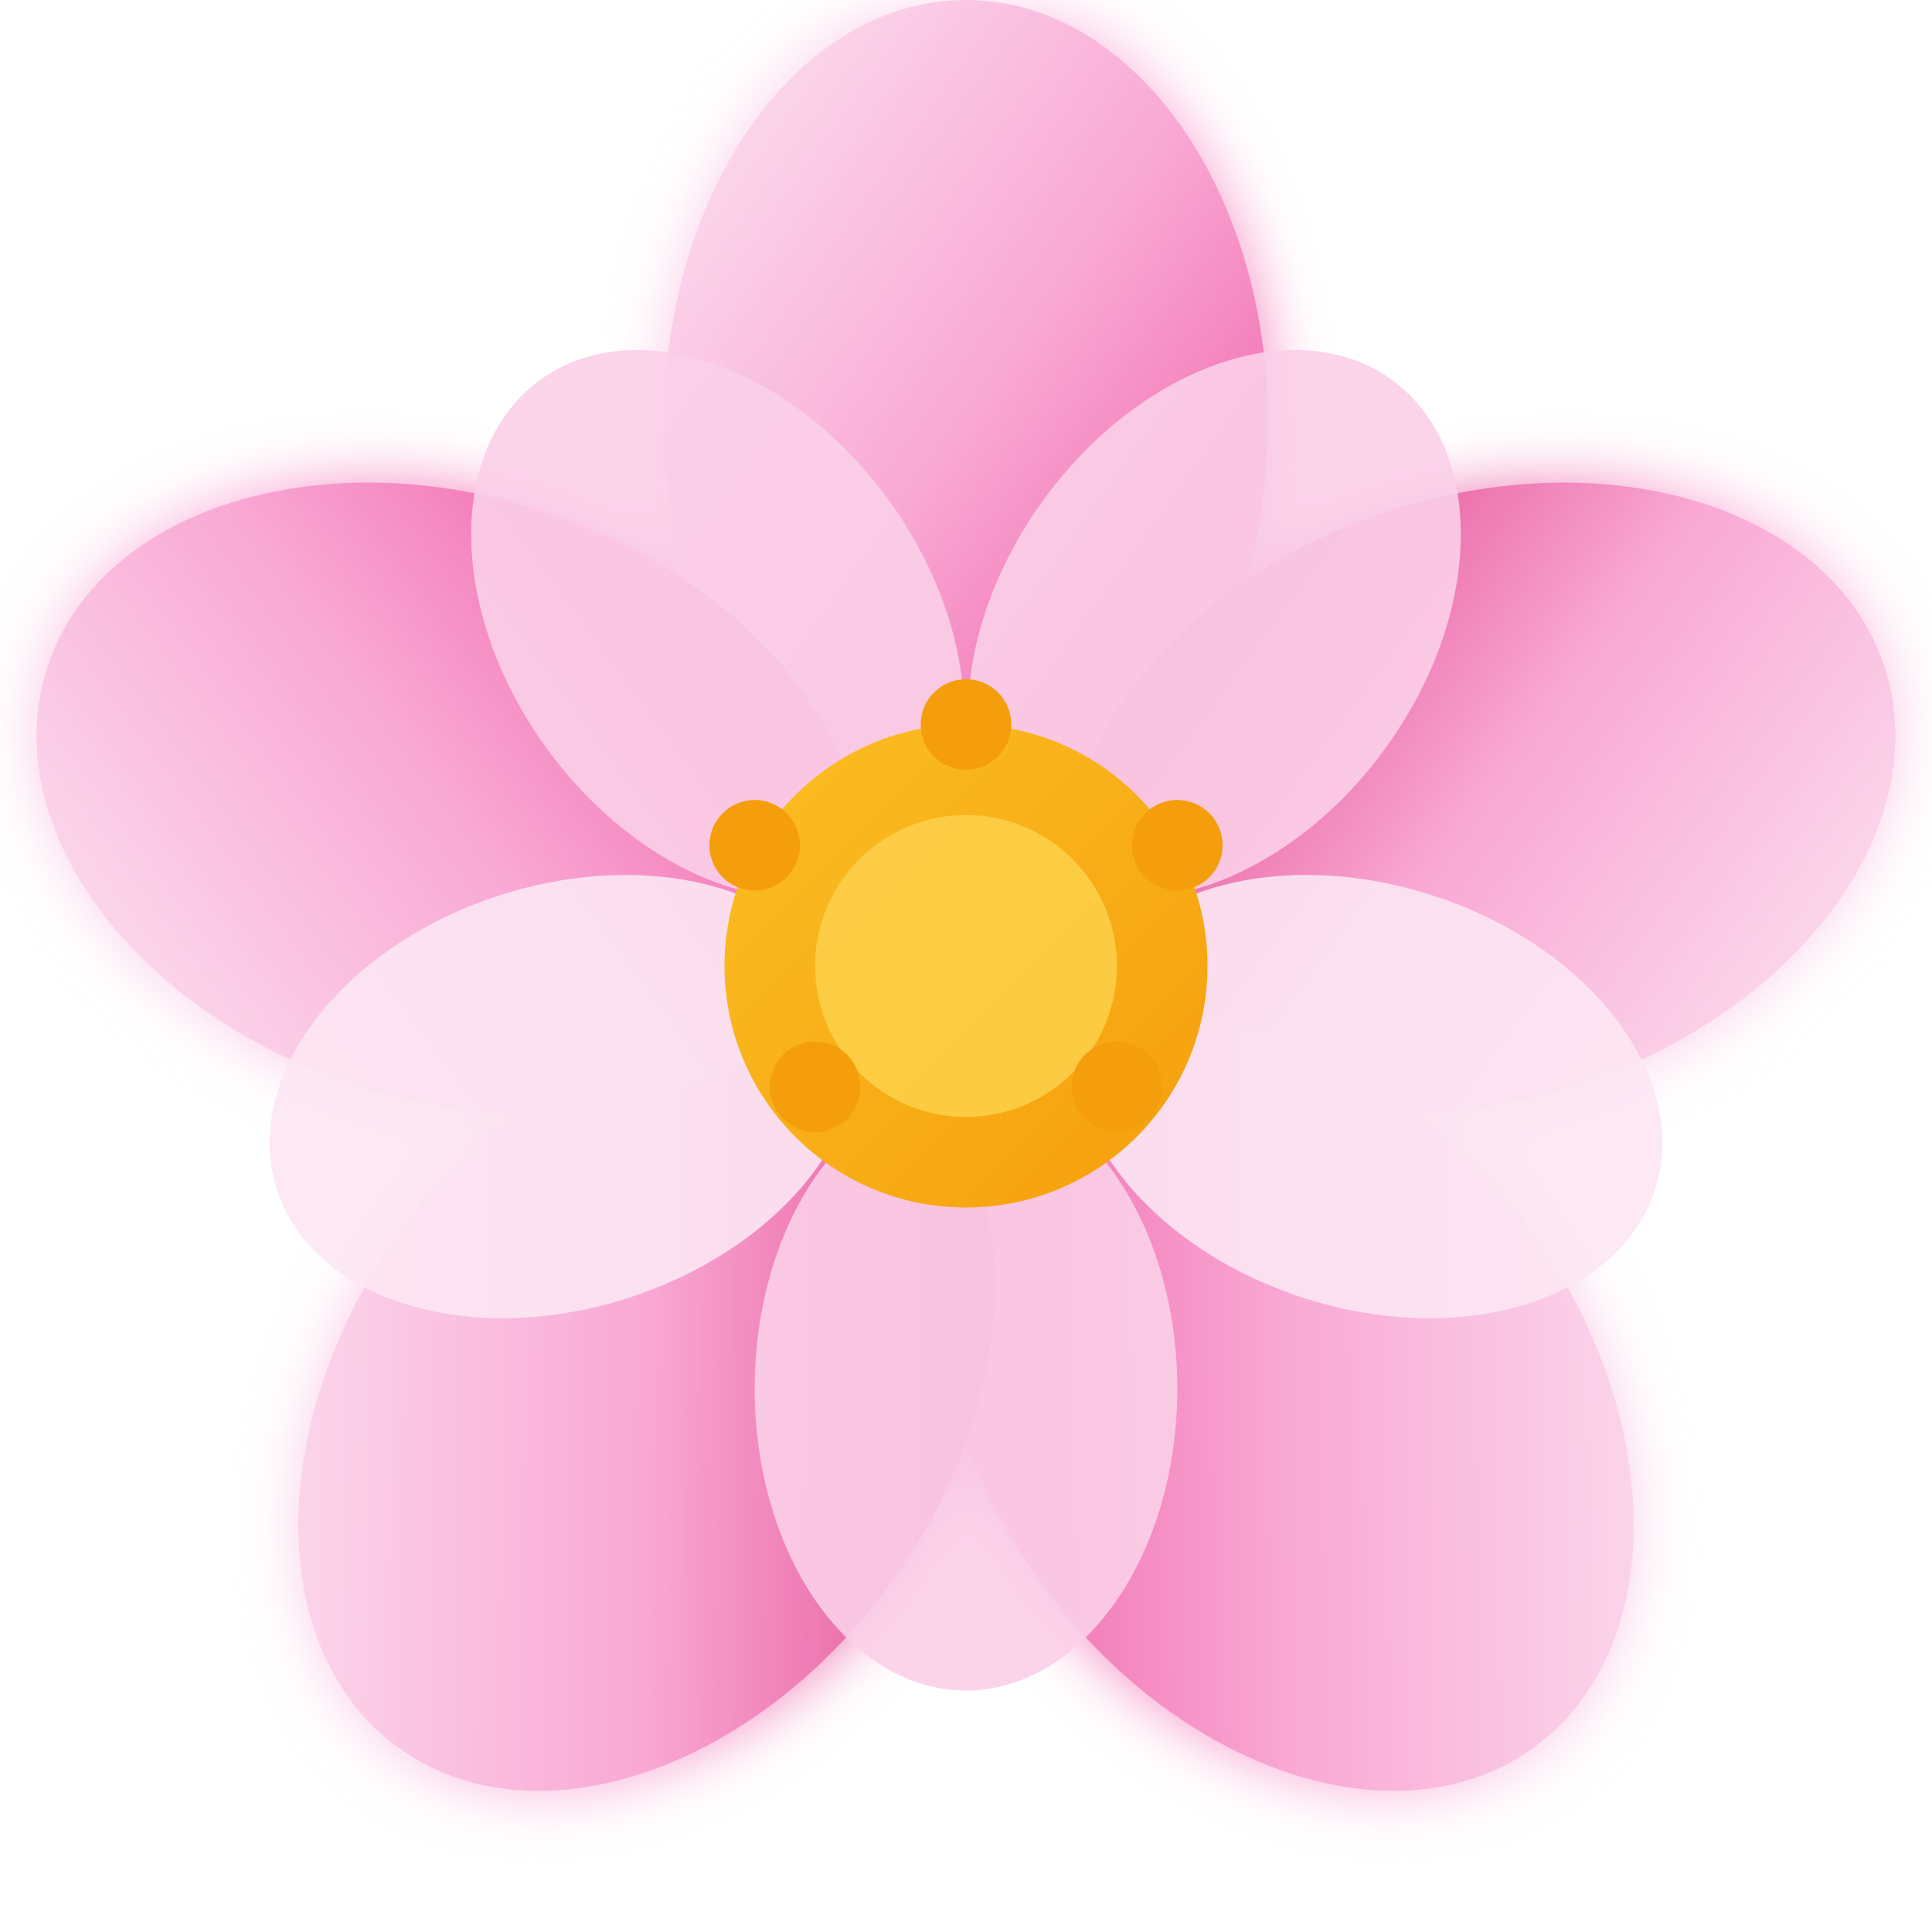
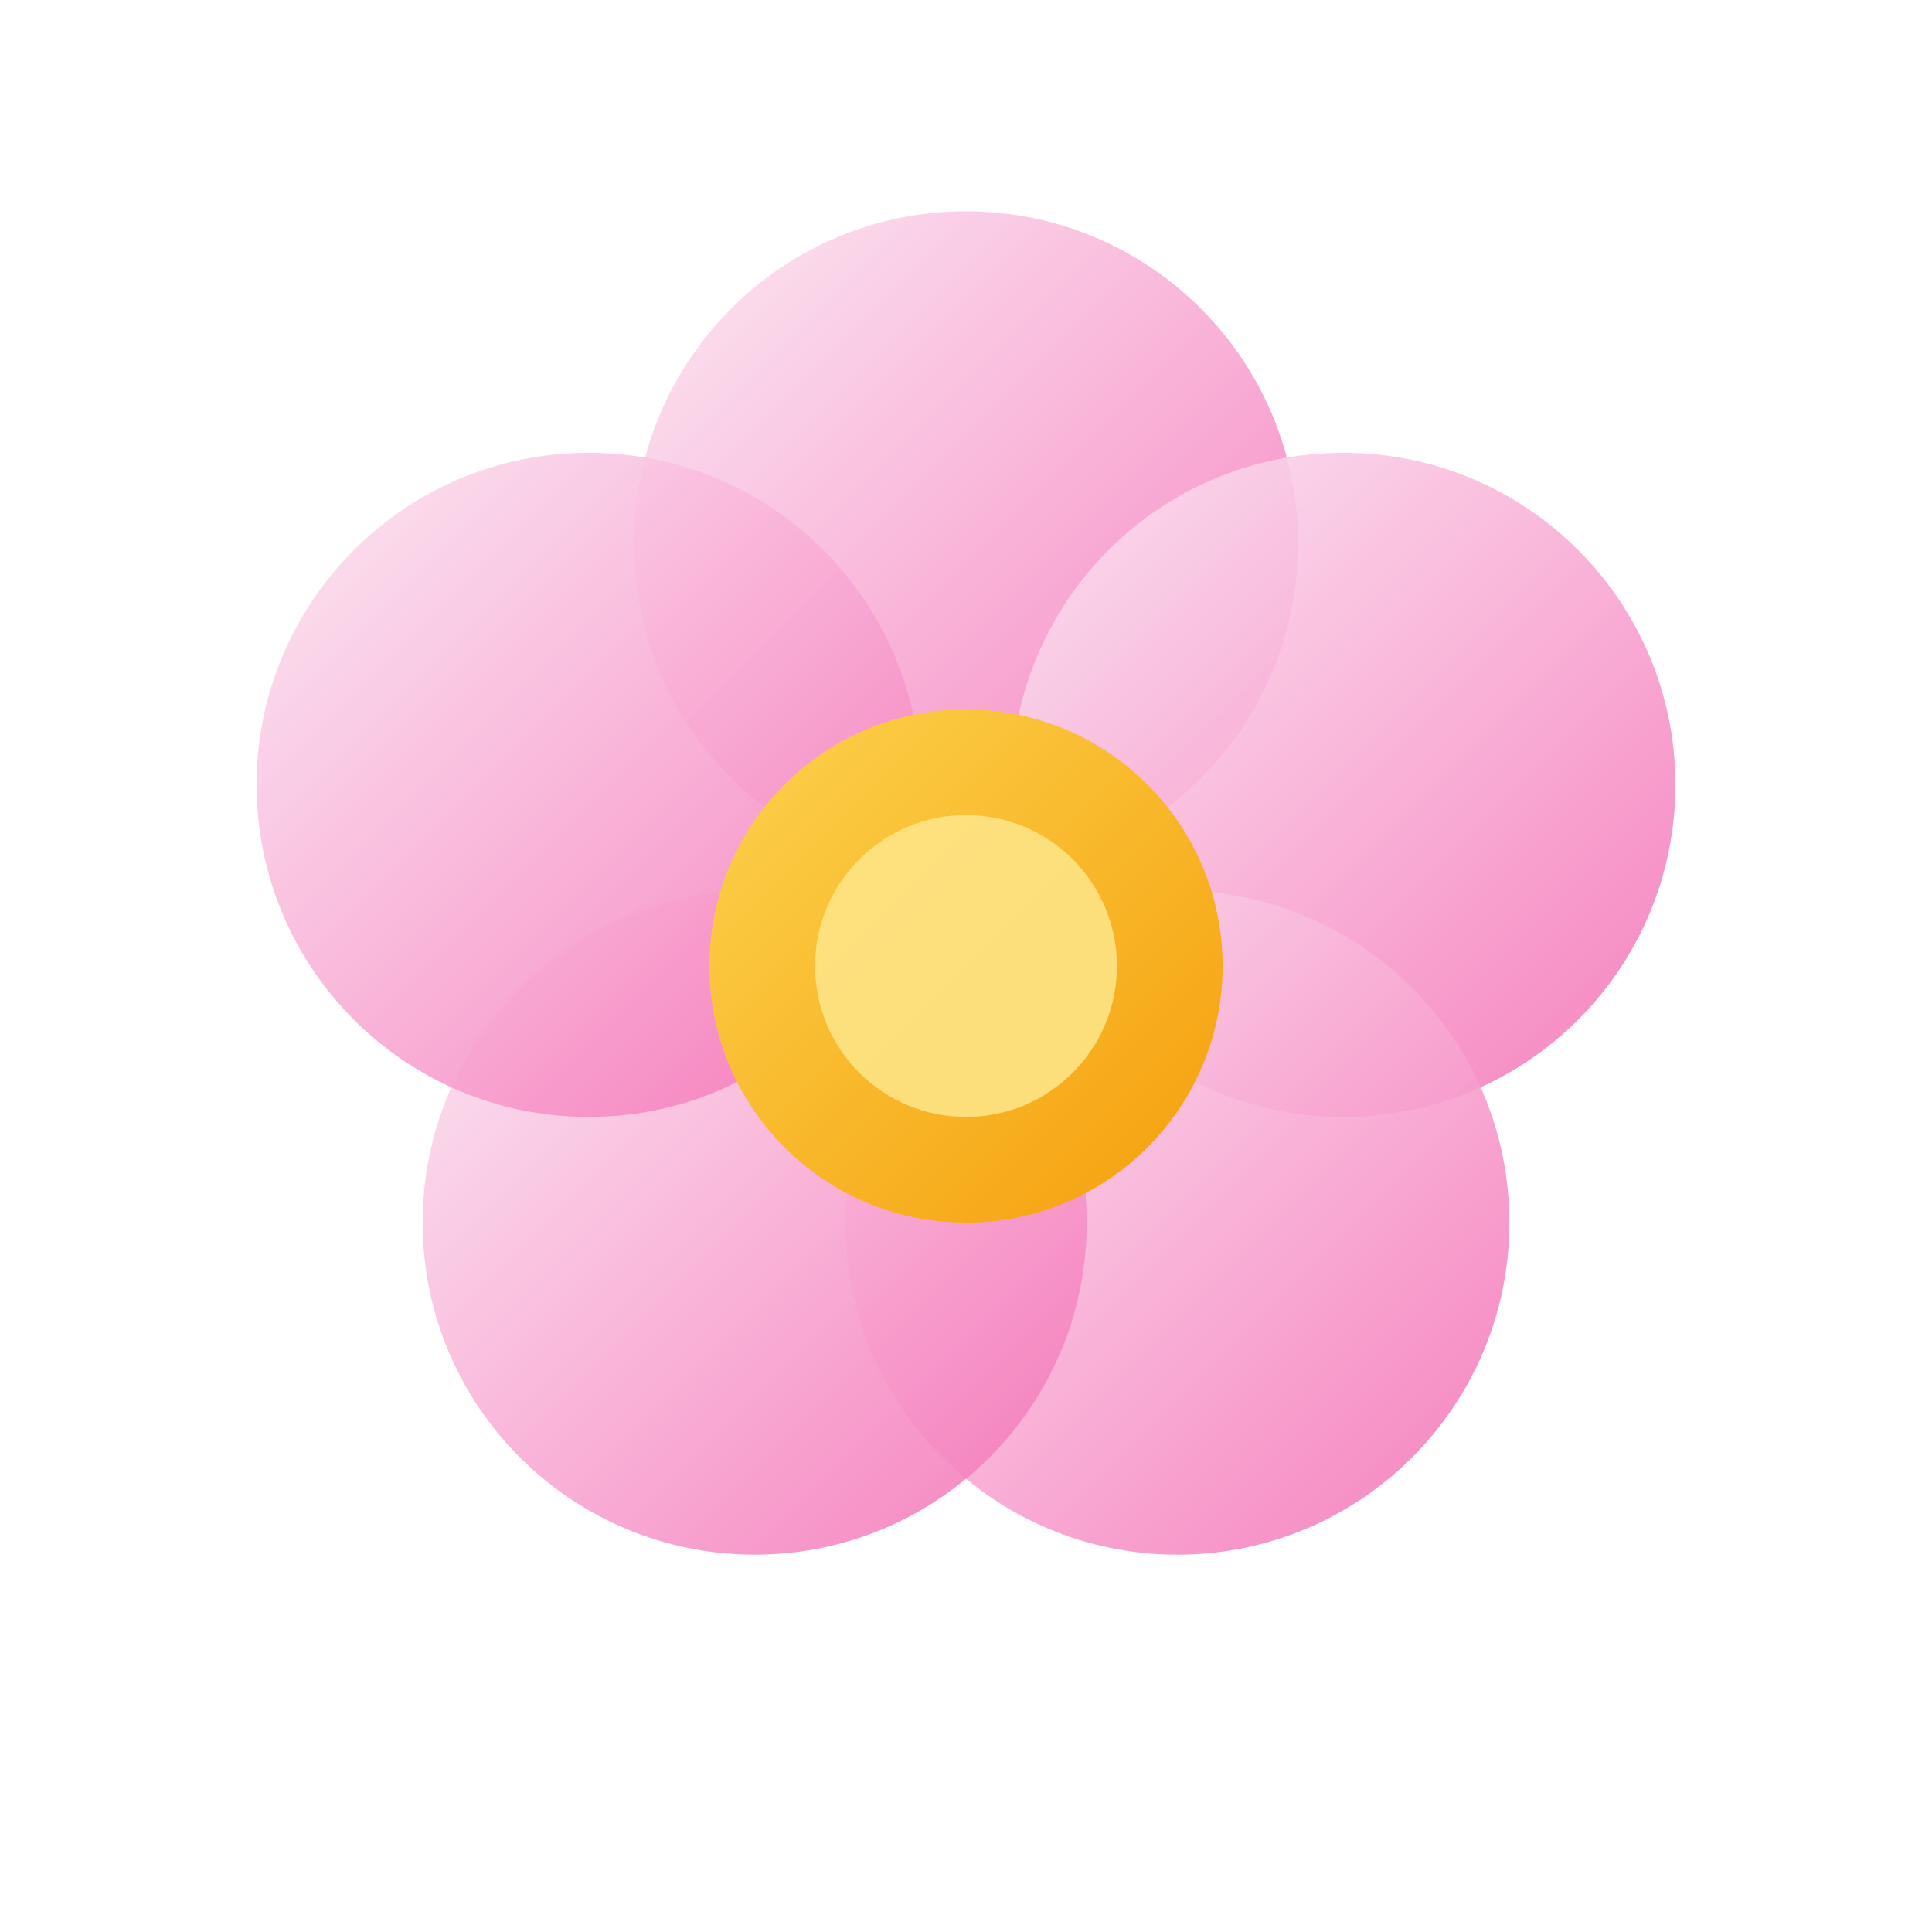
<svg xmlns="http://www.w3.org/2000/svg" viewBox="0 0 64 64" fill="none">
  <defs>
-     <linearGradient id="petalGradient" x1="0%" y1="0%" x2="100%" y2="100%">
-       <stop offset="0%" style="stop-color:#fce7f3" />
-       <stop offset="50%" style="stop-color:#f9a8d4" />
-       <stop offset="100%" style="stop-color:#ec4899" />
+     <linearGradient id="petal" x1="0%" y1="0%" x2="100%" y2="100%">
+       <stop offset="0%" stop-color="#fce7f3" />
+       <stop offset="100%" stop-color="#f472b6" />
    </linearGradient>
-     <linearGradient id="petalGradient2" x1="100%" y1="0%" x2="0%" y2="100%">
-       <stop offset="0%" style="stop-color:#fce7f3" />
-       <stop offset="50%" style="stop-color:#f9a8d4" />
-       <stop offset="100%" style="stop-color:#db2777" />
+     <linearGradient id="center" x1="0%" y1="0%" x2="100%" y2="100%">
+       <stop offset="0%" stop-color="#fcd34d" />
+       <stop offset="100%" stop-color="#f59e0b" />
    </linearGradient>
-     <linearGradient id="centerGradient" x1="0%" y1="0%" x2="100%" y2="100%">
-       <stop offset="0%" style="stop-color:#fbbf24" />
-       <stop offset="100%" style="stop-color:#f59e0b" />
-     </linearGradient>
-     <filter id="softGlow" x="-20%" y="-20%" width="140%" height="140%">
-       <feGaussianBlur stdDeviation="1" result="glow" />
-       <feMerge>
-         <feMergeNode in="glow" />
-         <feMergeNode in="SourceGraphic" />
-       </feMerge>
-     </filter>
  </defs>
-   <g filter="url(#softGlow)">
-     <ellipse cx="32" cy="14" rx="10" ry="14" fill="url(#petalGradient)" transform="rotate(0, 32, 32)" />
-     <ellipse cx="32" cy="14" rx="10" ry="14" fill="url(#petalGradient2)" transform="rotate(72, 32, 32)" />
-     <ellipse cx="32" cy="14" rx="10" ry="14" fill="url(#petalGradient)" transform="rotate(144, 32, 32)" />
-     <ellipse cx="32" cy="14" rx="10" ry="14" fill="url(#petalGradient2)" transform="rotate(216, 32, 32)" />
-     <ellipse cx="32" cy="14" rx="10" ry="14" fill="url(#petalGradient)" transform="rotate(288, 32, 32)" />
+   <g>
+     <circle cx="32" cy="18" r="11" fill="url(#petal)" opacity="0.9" />
+     <circle cx="44.5" cy="26" r="11" fill="url(#petal)" opacity="0.9" />
+     <circle cx="39" cy="40.5" r="11" fill="url(#petal)" opacity="0.9" />
+     <circle cx="25" cy="40.5" r="11" fill="url(#petal)" opacity="0.9" />
+     <circle cx="19.5" cy="26" r="11" fill="url(#petal)" opacity="0.9" />
  </g>
-   <g opacity="0.9">
-     <ellipse cx="32" cy="18" rx="7" ry="10" fill="#fbcfe8" transform="rotate(36, 32, 32)" />
-     <ellipse cx="32" cy="18" rx="7" ry="10" fill="#fce7f3" transform="rotate(108, 32, 32)" />
-     <ellipse cx="32" cy="18" rx="7" ry="10" fill="#fbcfe8" transform="rotate(180, 32, 32)" />
-     <ellipse cx="32" cy="18" rx="7" ry="10" fill="#fce7f3" transform="rotate(252, 32, 32)" />
-     <ellipse cx="32" cy="18" rx="7" ry="10" fill="#fbcfe8" transform="rotate(324, 32, 32)" />
-   </g>
-   <circle cx="32" cy="32" r="8" fill="url(#centerGradient)" />
-   <circle cx="32" cy="32" r="5" fill="#fcd34d" opacity="0.8" />
-   <circle cx="32" cy="24" r="1.5" fill="#f59e0b" />
-   <circle cx="39" cy="28" r="1.5" fill="#f59e0b" />
-   <circle cx="37" cy="36" r="1.5" fill="#f59e0b" />
-   <circle cx="27" cy="36" r="1.5" fill="#f59e0b" />
-   <circle cx="25" cy="28" r="1.5" fill="#f59e0b" />
+   <circle cx="32" cy="32" r="8.5" fill="url(#center)" />
+   <circle cx="32" cy="32" r="5" fill="#fde68a" opacity="0.85" />
</svg>
